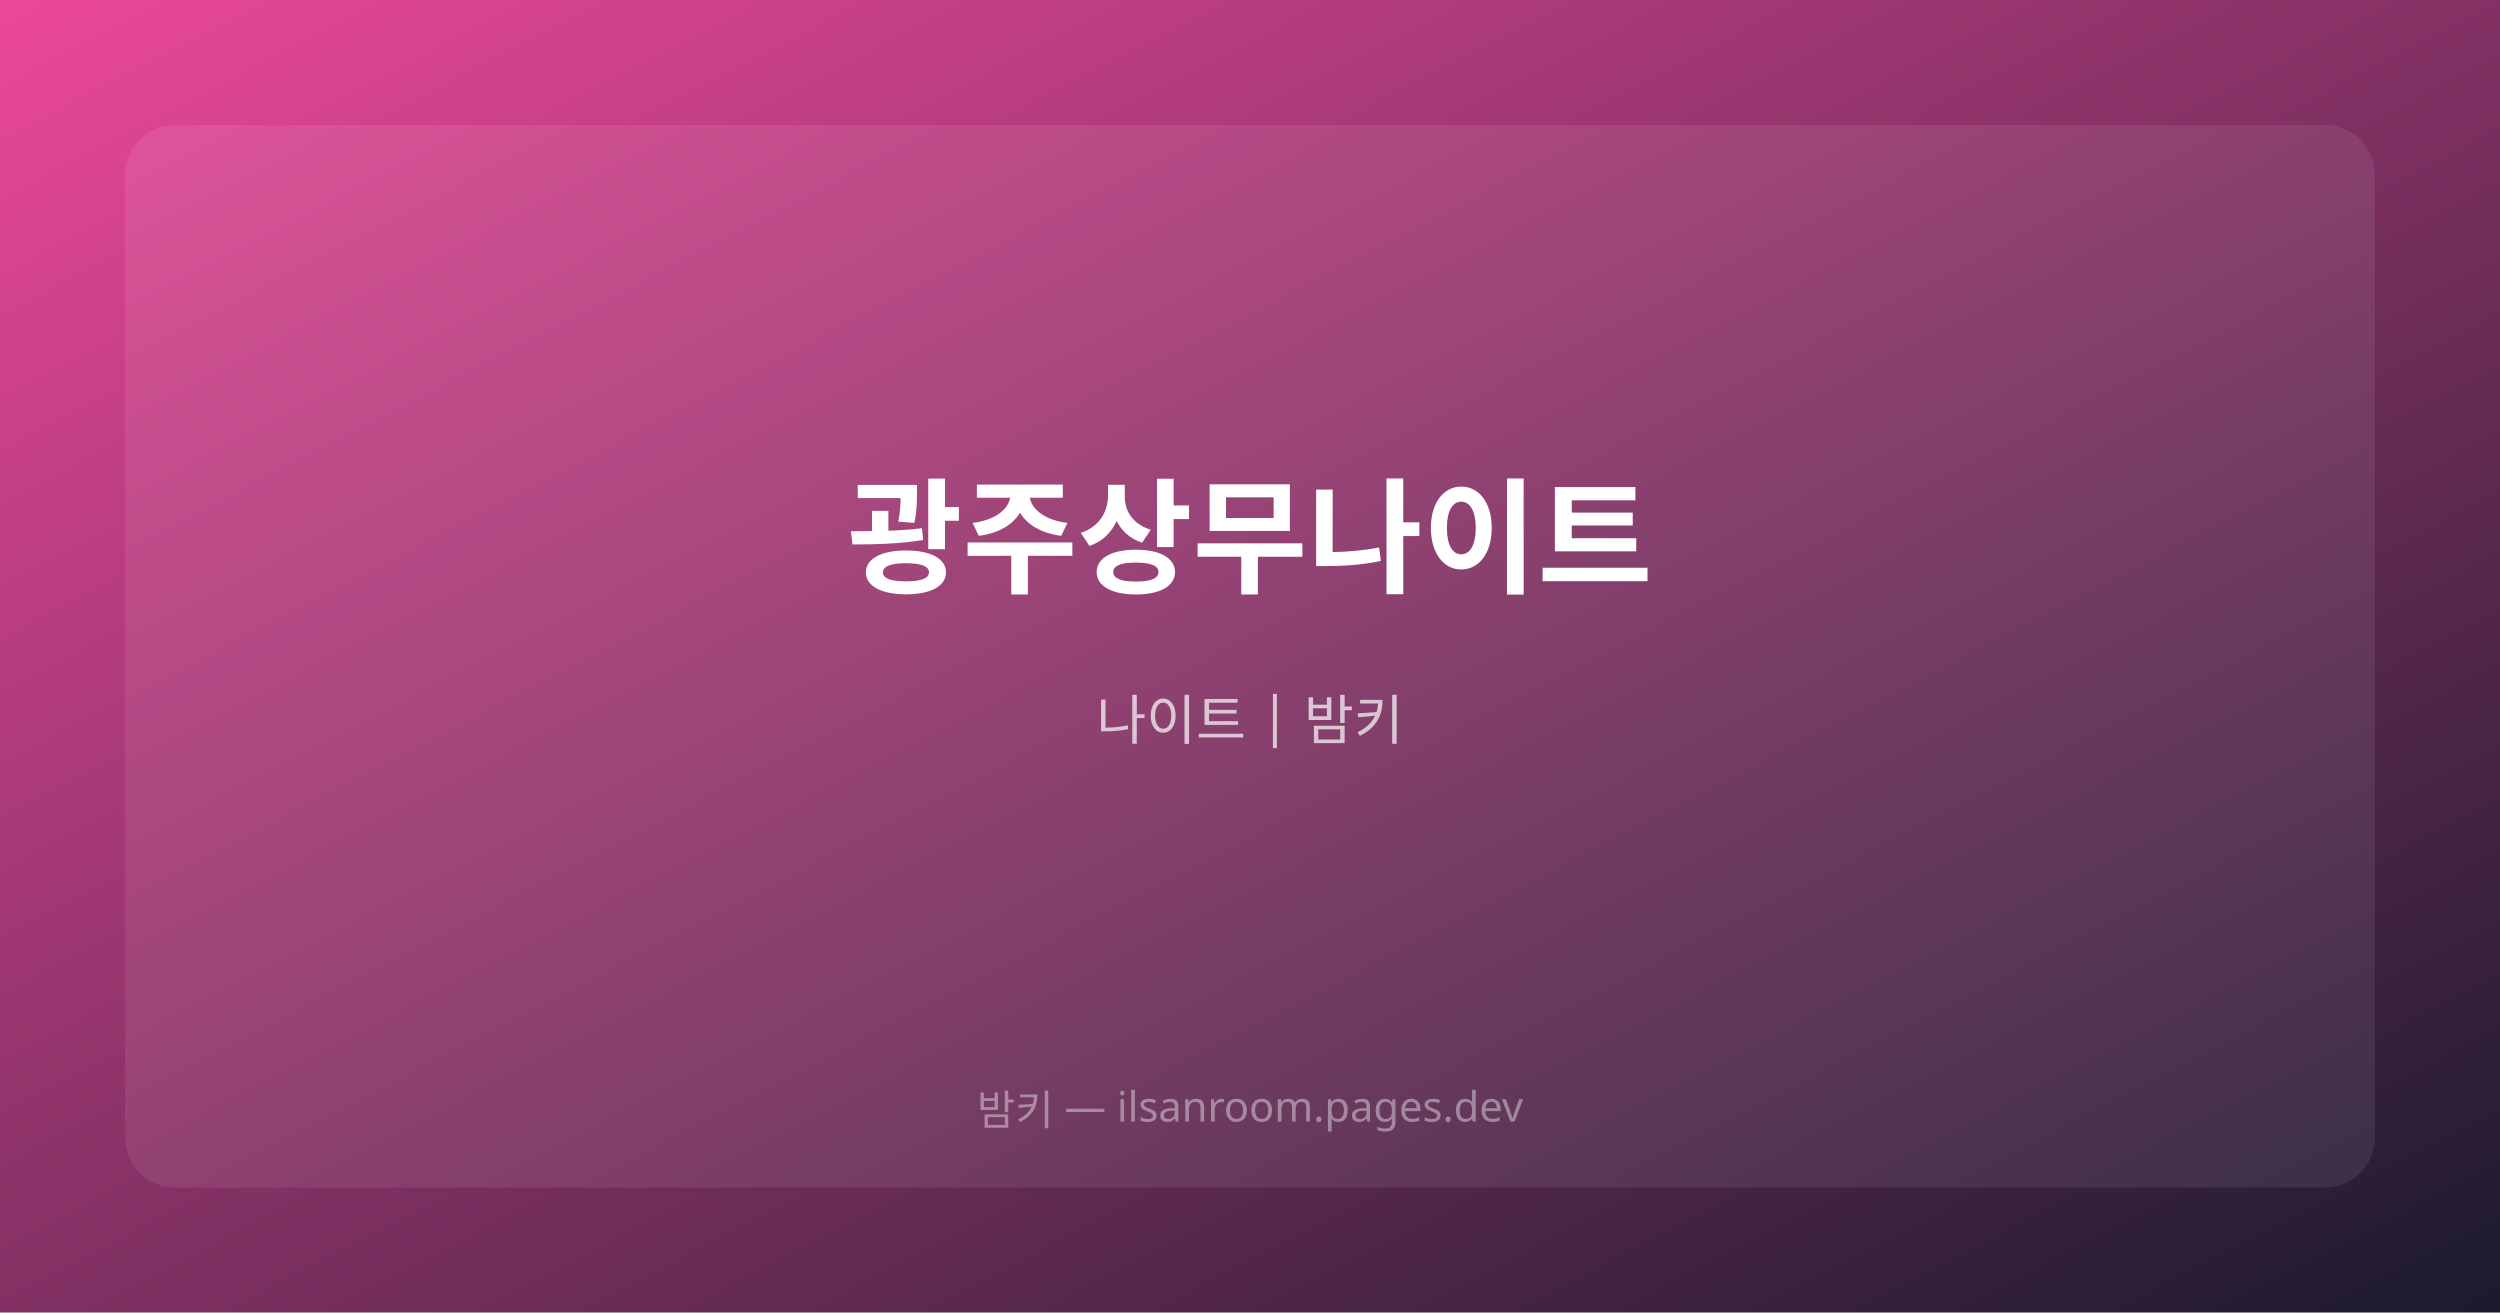
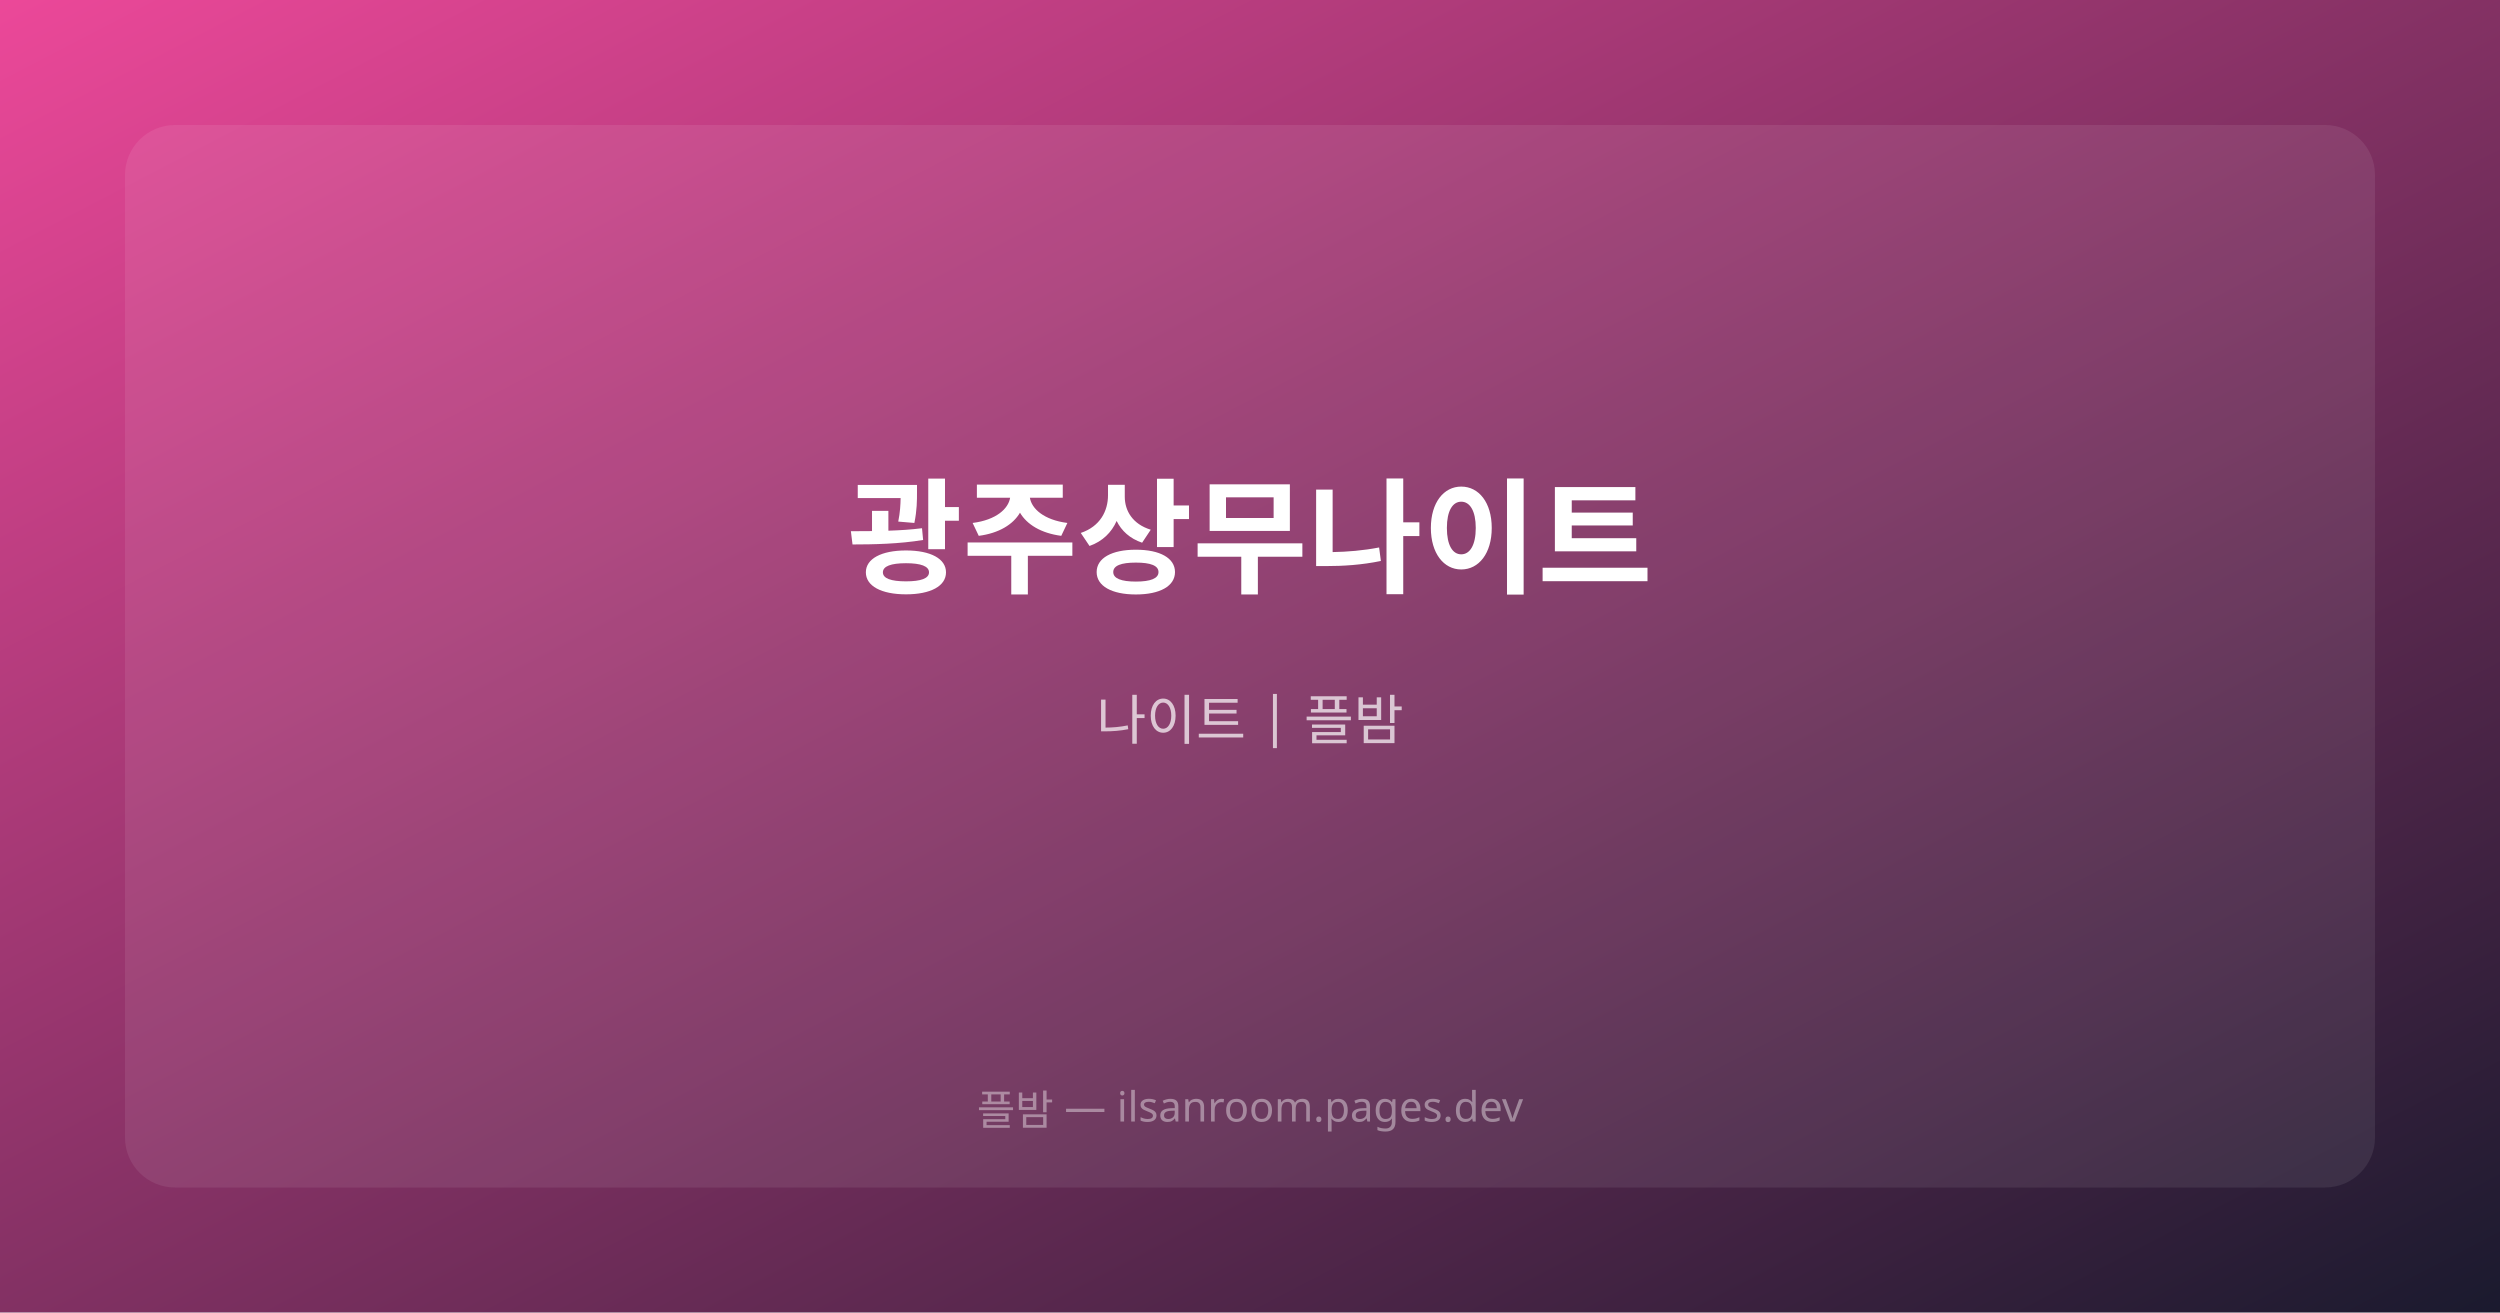
<svg xmlns="http://www.w3.org/2000/svg" width="1200" height="630" viewBox="0 0 1200 630">
  <defs>
    <linearGradient id="bg" x1="0%" y1="0%" x2="100%" y2="100%">
      <stop offset="0%" style="stop-color:#EC4899;stop-opacity:1" />
      <stop offset="100%" style="stop-color:#1a1a2e;stop-opacity:1" />
    </linearGradient>
  </defs>
  <rect width="1200" height="630" fill="url(#bg)" />
  <rect x="60" y="60" width="1080" height="510" rx="24" fill="rgba(255,255,255,0.08)" />
  <text x="600" y="280" text-anchor="middle" font-family="sans-serif" font-size="60" font-weight="bold" fill="white">광주상무나이트</text>
-   <text x="600" y="355" text-anchor="middle" font-family="sans-serif" font-size="26" fill="rgba(255,255,255,0.7)">나이트 | 밤키</text>
-   <text x="600" y="540" text-anchor="middle" font-family="sans-serif" font-size="20" fill="rgba(255,255,255,0.4)">밤키 — ilsanroom.pages.dev</text>
+   <text x="600" y="355" text-anchor="middle" font-family="sans-serif" font-size="26" fill="rgba(255,255,255,0.7)">나이트 | 플밤</text>
+   <text x="600" y="540" text-anchor="middle" font-family="sans-serif" font-size="20" fill="rgba(255,255,255,0.4)">플밤 — ilsanroom.pages.dev</text>
</svg>
